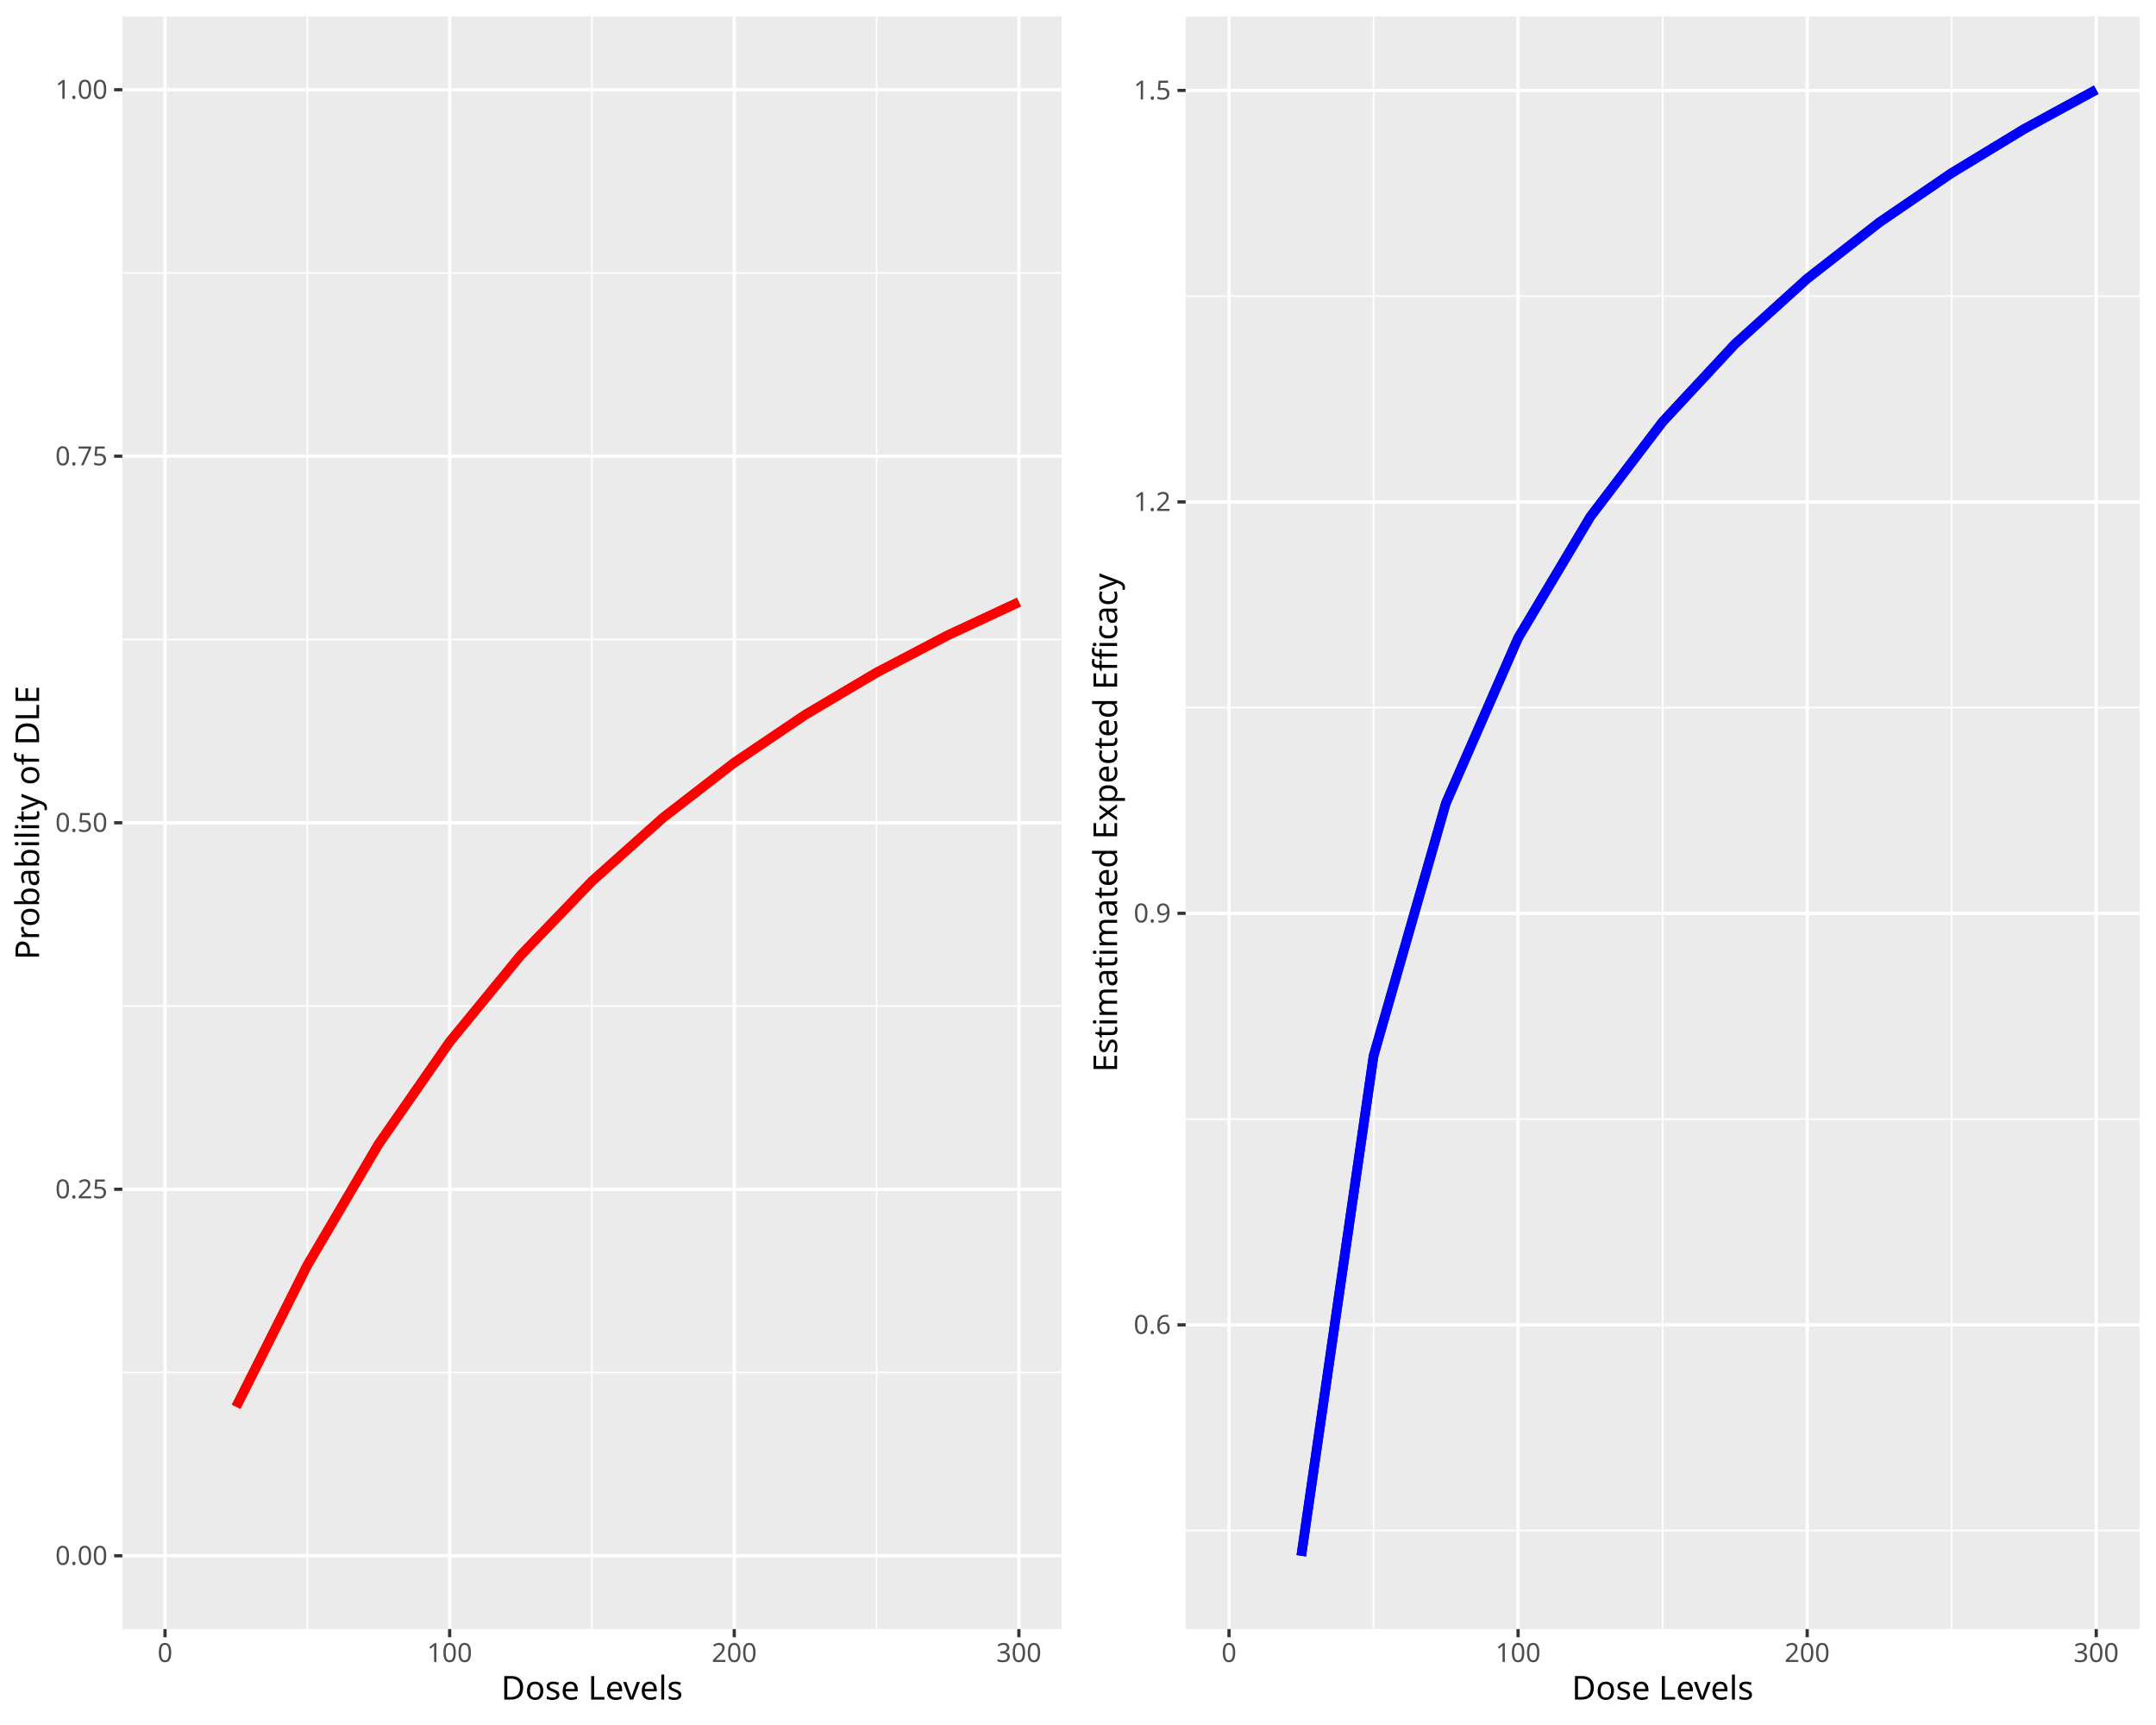
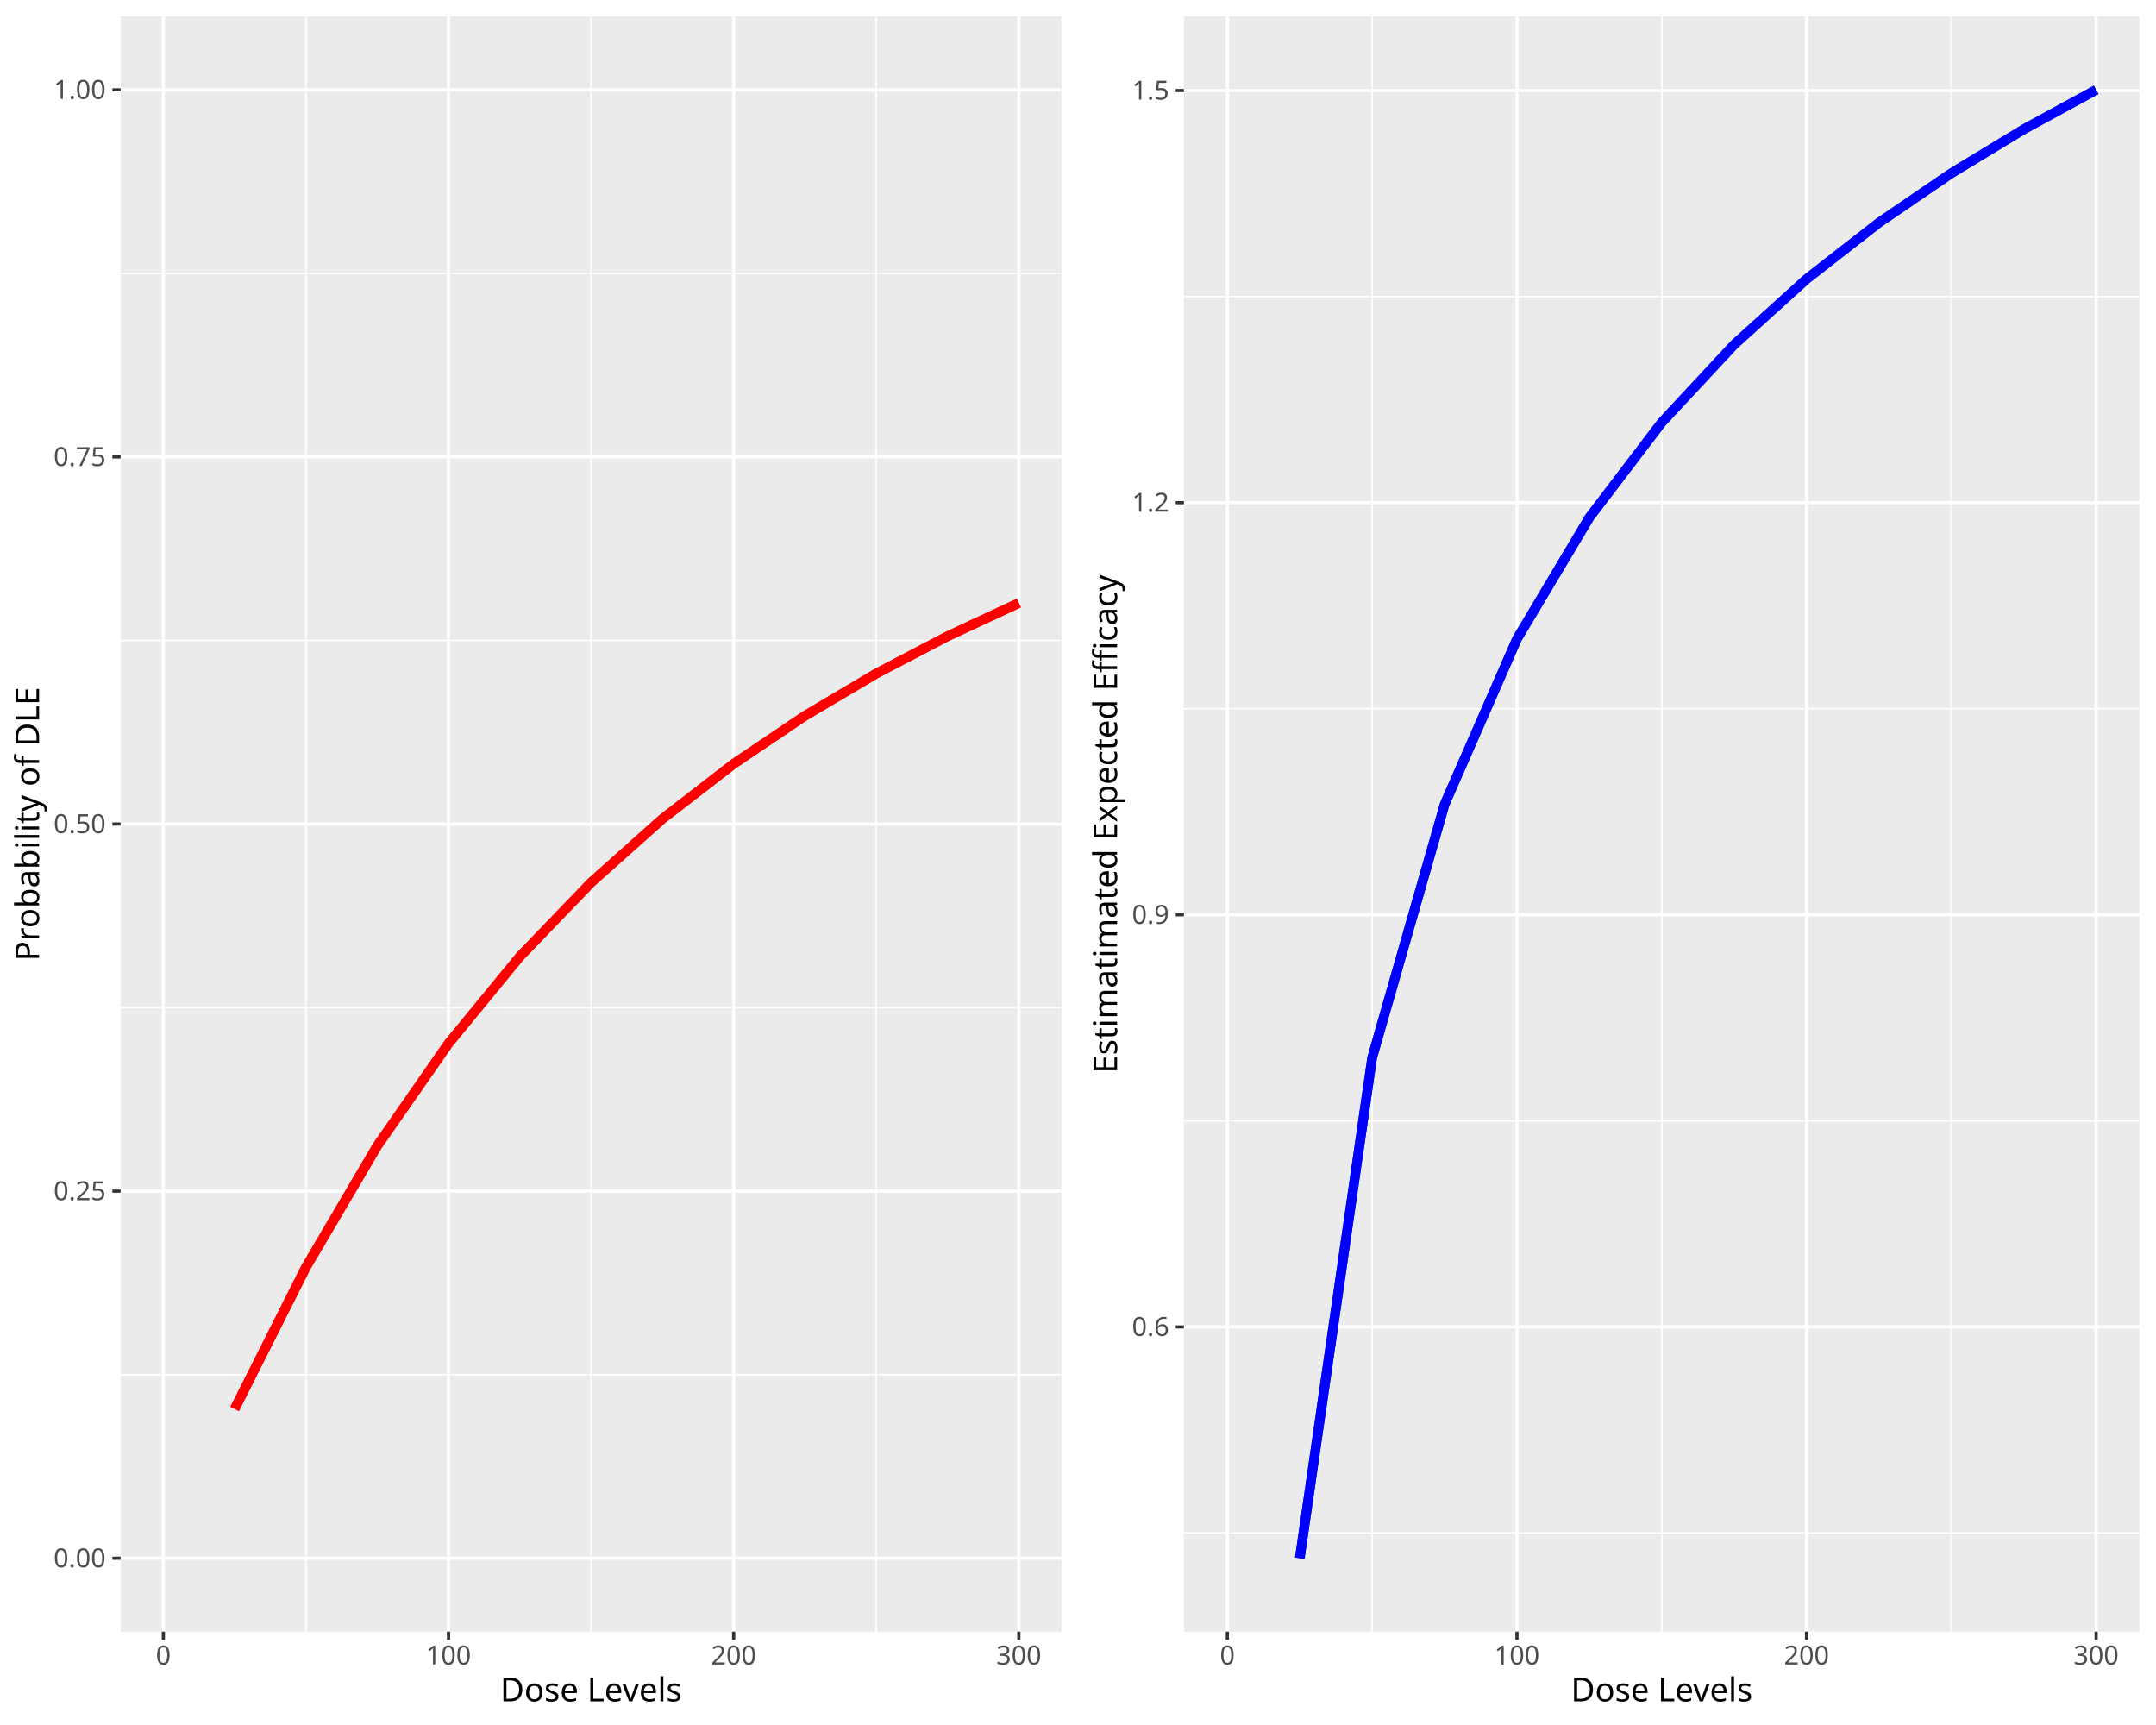
<svg xmlns="http://www.w3.org/2000/svg" class="svglite" data-engine-version="2.0" width="720.00pt" height="576.00pt" viewBox="0 0 720.00 576.00">
  <defs>
    <style type="text/css">
    .svglite line, .svglite polyline, .svglite polygon, .svglite path, .svglite rect, .svglite circle {
      fill: none;
      stroke: #000000;
      stroke-linecap: round;
      stroke-linejoin: round;
      stroke-miterlimit: 10.00;
    }
  </style>
  </defs>
  <rect width="100%" height="100%" style="stroke: none; fill: #FFFFFF;" />
  <defs>
    <clipPath id="cpMC4wMHw3MjAuMDB8MC4wMHw1NzYuMDA=">
      <rect x="0.00" y="0.00" width="720.00" height="576.00" />
    </clipPath>
  </defs>
  <g clip-path="url(#cpMC4wMHw3MjAuMDB8MC4wMHw1NzYuMDA=)">
</g>
  <defs>
    <clipPath id="cpMC4wMHwzNjAuMDB8MC4wMHw1NzYuMDA=">
      <rect x="0.00" y="0.00" width="360.00" height="576.00" />
    </clipPath>
  </defs>
  <g clip-path="url(#cpMC4wMHwzNjAuMDB8MC4wMHw1NzYuMDA=)">
    <rect x="0.00" y="0.00" width="360.00" height="576.00" style="stroke-width: 1.07; stroke: #FFFFFF; fill: #FFFFFF;" />
  </g>
  <g clip-path="url(#cpMC4wMHw3MjAuMDB8MC4wMHw1NzYuMDA=)">
</g>
  <defs>
-     <clipPath id="cpNDAuODV8MzU0LjUyfDUuNDh8NTQzLjk3">
-       <rect x="40.85" y="5.48" width="313.67" height="538.49" />
+     <clipPath id="cpNDAuMjd8MzU0LjUyfDUuNDh8NTQ0Ljgy">
+       <rect x="40.27" y="5.48" width="314.25" height="539.34" />
    </clipPath>
  </defs>
-   <g clip-path="url(#cpNDAuODV8MzU0LjUyfDUuNDh8NTQzLjk3)">
-     <rect x="40.85" y="5.48" width="313.67" height="538.49" style="stroke-width: 1.07; stroke: none; fill: #EBEBEB;" />
-     <polyline points="40.85,458.30 354.52,458.30 " style="stroke-width: 0.53; stroke: #FFFFFF; stroke-linecap: butt;" />
-     <polyline points="40.85,335.92 354.52,335.92 " style="stroke-width: 0.53; stroke: #FFFFFF; stroke-linecap: butt;" />
-     <polyline points="40.85,213.53 354.52,213.53 " style="stroke-width: 0.53; stroke: #FFFFFF; stroke-linecap: butt;" />
-     <polyline points="40.85,91.15 354.52,91.15 " style="stroke-width: 0.53; stroke: #FFFFFF; stroke-linecap: butt;" />
-     <polyline points="102.63,543.97 102.63,5.48 " style="stroke-width: 0.53; stroke: #FFFFFF; stroke-linecap: butt;" />
-     <polyline points="197.68,543.97 197.68,5.48 " style="stroke-width: 0.53; stroke: #FFFFFF; stroke-linecap: butt;" />
-     <polyline points="292.74,543.97 292.74,5.48 " style="stroke-width: 0.53; stroke: #FFFFFF; stroke-linecap: butt;" />
-     <polyline points="40.85,519.50 354.52,519.50 " style="stroke-width: 1.07; stroke: #FFFFFF; stroke-linecap: butt;" />
-     <polyline points="40.85,397.11 354.52,397.11 " style="stroke-width: 1.07; stroke: #FFFFFF; stroke-linecap: butt;" />
-     <polyline points="40.85,274.73 354.52,274.73 " style="stroke-width: 1.07; stroke: #FFFFFF; stroke-linecap: butt;" />
-     <polyline points="40.85,152.34 354.52,152.34 " style="stroke-width: 1.07; stroke: #FFFFFF; stroke-linecap: butt;" />
-     <polyline points="40.85,29.96 354.52,29.96 " style="stroke-width: 1.07; stroke: #FFFFFF; stroke-linecap: butt;" />
-     <polyline points="55.11,543.97 55.11,5.48 " style="stroke-width: 1.07; stroke: #FFFFFF; stroke-linecap: butt;" />
-     <polyline points="150.16,543.97 150.16,5.48 " style="stroke-width: 1.07; stroke: #FFFFFF; stroke-linecap: butt;" />
-     <polyline points="245.21,543.97 245.21,5.48 " style="stroke-width: 1.07; stroke: #FFFFFF; stroke-linecap: butt;" />
-     <polyline points="340.26,543.97 340.26,5.48 " style="stroke-width: 1.07; stroke: #FFFFFF; stroke-linecap: butt;" />
-     <polyline points="78.87,469.72 102.63,422.48 126.40,382.07 150.16,347.90 173.92,318.94 197.68,294.25 221.45,273.03 245.21,254.66 268.97,238.64 292.74,224.57 316.50,212.13 340.26,201.06 " style="stroke-width: 3.20; stroke: #FF0000; stroke-linecap: butt;" />
-     <polyline points="78.87,469.72 102.63,422.48 126.40,382.07 150.16,347.90 173.92,318.94 197.68,294.25 221.45,273.03 245.21,254.66 268.97,238.64 292.74,224.57 316.50,212.13 340.26,201.06 " style="stroke-width: 3.20; stroke: #FF0000; stroke-linecap: butt;" />
+   <g clip-path="url(#cpNDAuMjd8MzU0LjUyfDUuNDh8NTQ0Ljgy)">
+     <rect x="40.27" y="5.48" width="314.25" height="539.34" style="stroke-width: 1.07; stroke: none; fill: #EBEBEB;" />
+     <polyline points="40.27,459.02 354.52,459.02 " style="stroke-width: 0.53; stroke: #FFFFFF; stroke-linecap: butt;" />
+     <polyline points="40.27,336.44 354.52,336.44 " style="stroke-width: 0.53; stroke: #FFFFFF; stroke-linecap: butt;" />
+     <polyline points="40.27,213.86 354.52,213.86 " style="stroke-width: 0.53; stroke: #FFFFFF; stroke-linecap: butt;" />
+     <polyline points="40.27,91.28 354.52,91.28 " style="stroke-width: 0.53; stroke: #FFFFFF; stroke-linecap: butt;" />
+     <polyline points="102.17,544.82 102.17,5.48 " style="stroke-width: 0.53; stroke: #FFFFFF; stroke-linecap: butt;" />
+     <polyline points="197.39,544.82 197.39,5.48 " style="stroke-width: 0.53; stroke: #FFFFFF; stroke-linecap: butt;" />
+     <polyline points="292.62,544.82 292.62,5.48 " style="stroke-width: 0.53; stroke: #FFFFFF; stroke-linecap: butt;" />
+     <polyline points="40.27,520.31 354.52,520.31 " style="stroke-width: 1.07; stroke: #FFFFFF; stroke-linecap: butt;" />
+     <polyline points="40.27,397.73 354.52,397.73 " style="stroke-width: 1.07; stroke: #FFFFFF; stroke-linecap: butt;" />
+     <polyline points="40.27,275.15 354.52,275.15 " style="stroke-width: 1.07; stroke: #FFFFFF; stroke-linecap: butt;" />
+     <polyline points="40.27,152.57 354.52,152.57 " style="stroke-width: 1.07; stroke: #FFFFFF; stroke-linecap: butt;" />
+     <polyline points="40.27,30.00 354.52,30.00 " style="stroke-width: 1.07; stroke: #FFFFFF; stroke-linecap: butt;" />
+     <polyline points="54.55,544.82 54.55,5.48 " style="stroke-width: 1.07; stroke: #FFFFFF; stroke-linecap: butt;" />
+     <polyline points="149.78,544.82 149.78,5.48 " style="stroke-width: 1.07; stroke: #FFFFFF; stroke-linecap: butt;" />
+     <polyline points="245.01,544.82 245.01,5.48 " style="stroke-width: 1.07; stroke: #FFFFFF; stroke-linecap: butt;" />
+     <polyline points="340.24,544.82 340.24,5.48 " style="stroke-width: 1.07; stroke: #FFFFFF; stroke-linecap: butt;" />
+     <polyline points="78.36,470.45 102.17,423.14 125.97,382.66 149.78,348.44 173.59,319.43 197.39,294.70 221.20,273.45 245.01,255.06 268.82,239.01 292.62,224.91 316.43,212.45 340.24,201.37 " style="stroke-width: 3.20; stroke: #FF0000; stroke-linecap: butt;" />
+     <polyline points="78.36,470.45 102.17,423.14 125.97,382.66 149.78,348.44 173.59,319.43 197.39,294.70 221.20,273.45 245.01,255.06 268.82,239.01 292.62,224.91 316.43,212.45 340.24,201.37 " style="stroke-width: 3.20; stroke: #FF0000; stroke-linecap: butt;" />
  </g>
  <g clip-path="url(#cpMC4wMHw3MjAuMDB8MC4wMHw1NzYuMDA=)">
-     <text x="35.92" y="522.52" text-anchor="end" style="font-size: 8.80px; fill: #4D4D4D; font-family: sans;" textLength="17.13px" lengthAdjust="spacingAndGlyphs">0.00</text>
-     <text x="35.92" y="400.14" text-anchor="end" style="font-size: 8.80px; fill: #4D4D4D; font-family: sans;" textLength="17.13px" lengthAdjust="spacingAndGlyphs">0.25</text>
-     <text x="35.92" y="277.75" text-anchor="end" style="font-size: 8.80px; fill: #4D4D4D; font-family: sans;" textLength="17.13px" lengthAdjust="spacingAndGlyphs">0.50</text>
-     <text x="35.92" y="155.37" text-anchor="end" style="font-size: 8.80px; fill: #4D4D4D; font-family: sans;" textLength="17.13px" lengthAdjust="spacingAndGlyphs">0.75</text>
-     <text x="35.92" y="32.98" text-anchor="end" style="font-size: 8.80px; fill: #4D4D4D; font-family: sans;" textLength="17.13px" lengthAdjust="spacingAndGlyphs">1.00</text>
-     <polyline points="38.11,519.50 40.85,519.50 " style="stroke-width: 1.07; stroke: #333333; stroke-linecap: butt;" />
-     <polyline points="38.11,397.11 40.85,397.11 " style="stroke-width: 1.07; stroke: #333333; stroke-linecap: butt;" />
-     <polyline points="38.11,274.73 40.85,274.73 " style="stroke-width: 1.07; stroke: #333333; stroke-linecap: butt;" />
-     <polyline points="38.11,152.34 40.85,152.34 " style="stroke-width: 1.07; stroke: #333333; stroke-linecap: butt;" />
-     <polyline points="38.11,29.96 40.85,29.96 " style="stroke-width: 1.07; stroke: #333333; stroke-linecap: butt;" />
-     <polyline points="55.11,546.71 55.11,543.97 " style="stroke-width: 1.07; stroke: #333333; stroke-linecap: butt;" />
-     <polyline points="150.16,546.71 150.16,543.97 " style="stroke-width: 1.07; stroke: #333333; stroke-linecap: butt;" />
-     <polyline points="245.21,546.71 245.21,543.97 " style="stroke-width: 1.07; stroke: #333333; stroke-linecap: butt;" />
-     <polyline points="340.26,546.71 340.26,543.97 " style="stroke-width: 1.07; stroke: #333333; stroke-linecap: butt;" />
-     <text x="55.11" y="554.96" text-anchor="middle" style="font-size: 8.80px; fill: #4D4D4D; font-family: sans;" textLength="4.89px" lengthAdjust="spacingAndGlyphs">0</text>
-     <text x="150.16" y="554.96" text-anchor="middle" style="font-size: 8.80px; fill: #4D4D4D; font-family: sans;" textLength="14.68px" lengthAdjust="spacingAndGlyphs">100</text>
-     <text x="245.21" y="554.96" text-anchor="middle" style="font-size: 8.80px; fill: #4D4D4D; font-family: sans;" textLength="14.68px" lengthAdjust="spacingAndGlyphs">200</text>
-     <text x="340.26" y="554.96" text-anchor="middle" style="font-size: 8.80px; fill: #4D4D4D; font-family: sans;" textLength="14.68px" lengthAdjust="spacingAndGlyphs">300</text>
-     <text x="197.68" y="567.52" text-anchor="middle" style="font-size: 11.00px; font-family: sans;" textLength="60.55px" lengthAdjust="spacingAndGlyphs">Dose Levels</text>
-     <text transform="translate(13.05,274.73) rotate(-90)" text-anchor="middle" style="font-size: 11.00px; font-family: sans;" textLength="88.05px" lengthAdjust="spacingAndGlyphs">Probability of DLE</text>
+     <text x="35.34" y="523.34" text-anchor="end" style="font-size: 8.80px; fill: #4D4D4D; font-family: sans;" textLength="17.13px" lengthAdjust="spacingAndGlyphs">0.00</text>
+     <text x="35.34" y="400.76" text-anchor="end" style="font-size: 8.80px; fill: #4D4D4D; font-family: sans;" textLength="17.13px" lengthAdjust="spacingAndGlyphs">0.25</text>
+     <text x="35.34" y="278.18" text-anchor="end" style="font-size: 8.80px; fill: #4D4D4D; font-family: sans;" textLength="17.13px" lengthAdjust="spacingAndGlyphs">0.50</text>
+     <text x="35.34" y="155.60" text-anchor="end" style="font-size: 8.80px; fill: #4D4D4D; font-family: sans;" textLength="17.13px" lengthAdjust="spacingAndGlyphs">0.75</text>
+     <text x="35.34" y="33.02" text-anchor="end" style="font-size: 8.80px; fill: #4D4D4D; font-family: sans;" textLength="17.13px" lengthAdjust="spacingAndGlyphs">1.00</text>
+     <polyline points="37.53,520.31 40.27,520.31 " style="stroke-width: 1.07; stroke: #333333; stroke-linecap: butt;" />
+     <polyline points="37.53,397.73 40.27,397.73 " style="stroke-width: 1.07; stroke: #333333; stroke-linecap: butt;" />
+     <polyline points="37.53,275.15 40.27,275.15 " style="stroke-width: 1.07; stroke: #333333; stroke-linecap: butt;" />
+     <polyline points="37.53,152.57 40.27,152.57 " style="stroke-width: 1.07; stroke: #333333; stroke-linecap: butt;" />
+     <polyline points="37.53,30.00 40.27,30.00 " style="stroke-width: 1.07; stroke: #333333; stroke-linecap: butt;" />
+     <polyline points="54.55,547.56 54.55,544.82 " style="stroke-width: 1.07; stroke: #333333; stroke-linecap: butt;" />
+     <polyline points="149.78,547.56 149.78,544.82 " style="stroke-width: 1.07; stroke: #333333; stroke-linecap: butt;" />
+     <polyline points="245.01,547.56 245.01,544.82 " style="stroke-width: 1.07; stroke: #333333; stroke-linecap: butt;" />
+     <polyline points="340.24,547.56 340.24,544.82 " style="stroke-width: 1.07; stroke: #333333; stroke-linecap: butt;" />
+     <text x="54.55" y="555.81" text-anchor="middle" style="font-size: 8.80px; fill: #4D4D4D; font-family: sans;" textLength="4.89px" lengthAdjust="spacingAndGlyphs">0</text>
+     <text x="149.78" y="555.81" text-anchor="middle" style="font-size: 8.80px; fill: #4D4D4D; font-family: sans;" textLength="14.68px" lengthAdjust="spacingAndGlyphs">100</text>
+     <text x="245.01" y="555.81" text-anchor="middle" style="font-size: 8.80px; fill: #4D4D4D; font-family: sans;" textLength="14.68px" lengthAdjust="spacingAndGlyphs">200</text>
+     <text x="340.24" y="555.81" text-anchor="middle" style="font-size: 8.80px; fill: #4D4D4D; font-family: sans;" textLength="14.68px" lengthAdjust="spacingAndGlyphs">300</text>
+     <text x="197.39" y="568.10" text-anchor="middle" style="font-size: 11.00px; font-family: sans;" textLength="60.55px" lengthAdjust="spacingAndGlyphs">Dose Levels</text>
+     <text transform="translate(13.05,275.15) rotate(-90)" text-anchor="middle" style="font-size: 11.00px; font-family: sans;" textLength="88.05px" lengthAdjust="spacingAndGlyphs">Probability of DLE</text>
  </g>
  <defs>
    <clipPath id="cpMzYwLjAwfDcyMC4wMHwwLjAwfDU3Ni4wMA==">
      <rect x="360.00" y="0.00" width="360.00" height="576.00" />
    </clipPath>
  </defs>
  <g clip-path="url(#cpMzYwLjAwfDcyMC4wMHwwLjAwfDU3Ni4wMA==)">
    <rect x="360.00" y="0.00" width="360.00" height="576.00" style="stroke-width: 1.07; stroke: #FFFFFF; fill: #FFFFFF;" />
  </g>
  <g clip-path="url(#cpMC4wMHw3MjAuMDB8MC4wMHw1NzYuMDA=)">
</g>
  <defs>
-     <clipPath id="cpMzk1Ljk1fDcxNC41Mnw1LjQ4fDU0My45Nw==">
-       <rect x="395.95" y="5.48" width="318.57" height="538.49" />
+     <clipPath id="cpMzk1LjM3fDcxNC41Mnw1LjQ4fDU0NC44Mg==">
+       <rect x="395.37" y="5.48" width="319.15" height="539.34" />
    </clipPath>
  </defs>
-   <g clip-path="url(#cpMzk1Ljk1fDcxNC41Mnw1LjQ4fDU0My45Nw==)">
-     <rect x="395.95" y="5.48" width="318.57" height="538.49" style="stroke-width: 1.07; stroke: none; fill: #EBEBEB;" />
-     <polyline points="395.95,511.07 714.52,511.07 " style="stroke-width: 0.53; stroke: #FFFFFF; stroke-linecap: butt;" />
-     <polyline points="395.95,373.68 714.52,373.68 " style="stroke-width: 0.53; stroke: #FFFFFF; stroke-linecap: butt;" />
-     <polyline points="395.95,236.28 714.52,236.28 " style="stroke-width: 0.53; stroke: #FFFFFF; stroke-linecap: butt;" />
-     <polyline points="395.95,98.89 714.52,98.89 " style="stroke-width: 0.53; stroke: #FFFFFF; stroke-linecap: butt;" />
-     <polyline points="458.70,543.97 458.70,5.48 " style="stroke-width: 0.53; stroke: #FFFFFF; stroke-linecap: butt;" />
-     <polyline points="555.24,543.97 555.24,5.48 " style="stroke-width: 0.53; stroke: #FFFFFF; stroke-linecap: butt;" />
-     <polyline points="651.77,543.97 651.77,5.48 " style="stroke-width: 0.53; stroke: #FFFFFF; stroke-linecap: butt;" />
-     <polyline points="395.95,442.38 714.52,442.38 " style="stroke-width: 1.07; stroke: #FFFFFF; stroke-linecap: butt;" />
-     <polyline points="395.95,304.98 714.52,304.98 " style="stroke-width: 1.07; stroke: #FFFFFF; stroke-linecap: butt;" />
-     <polyline points="395.95,167.59 714.52,167.59 " style="stroke-width: 1.07; stroke: #FFFFFF; stroke-linecap: butt;" />
-     <polyline points="395.95,30.19 714.52,30.19 " style="stroke-width: 1.07; stroke: #FFFFFF; stroke-linecap: butt;" />
-     <polyline points="410.43,543.97 410.43,5.48 " style="stroke-width: 1.07; stroke: #FFFFFF; stroke-linecap: butt;" />
-     <polyline points="506.97,543.97 506.97,5.48 " style="stroke-width: 1.07; stroke: #FFFFFF; stroke-linecap: butt;" />
-     <polyline points="603.51,543.97 603.51,5.48 " style="stroke-width: 1.07; stroke: #FFFFFF; stroke-linecap: butt;" />
-     <polyline points="700.04,543.97 700.04,5.48 " style="stroke-width: 1.07; stroke: #FFFFFF; stroke-linecap: butt;" />
-     <polyline points="434.57,519.50 458.70,352.62 482.84,268.23 506.97,213.03 531.10,172.54 555.24,140.83 579.37,114.90 603.51,93.06 627.64,74.24 651.77,57.76 675.91,43.11 700.04,29.96 " style="stroke-width: 3.20; stroke: #0000FF; stroke-linecap: butt;" />
-     <polyline points="434.57,519.50 458.70,352.62 482.84,268.23 506.97,213.03 531.10,172.54 555.24,140.83 579.37,114.90 603.51,93.06 627.64,74.24 651.77,57.76 675.91,43.11 700.04,29.96 " style="stroke-width: 3.20; stroke: #0000FF; stroke-linecap: butt;" />
+   <g clip-path="url(#cpMzk1LjM3fDcxNC41Mnw1LjQ4fDU0NC44Mg==)">
+     <rect x="395.37" y="5.48" width="319.15" height="539.34" style="stroke-width: 1.07; stroke: none; fill: #EBEBEB;" />
+     <polyline points="395.37,511.87 714.52,511.87 " style="stroke-width: 0.53; stroke: #FFFFFF; stroke-linecap: butt;" />
+     <polyline points="395.37,374.26 714.52,374.26 " style="stroke-width: 0.53; stroke: #FFFFFF; stroke-linecap: butt;" />
+     <polyline points="395.37,236.65 714.52,236.65 " style="stroke-width: 0.53; stroke: #FFFFFF; stroke-linecap: butt;" />
+     <polyline points="395.37,99.04 714.52,99.04 " style="stroke-width: 0.53; stroke: #FFFFFF; stroke-linecap: butt;" />
+     <polyline points="458.24,544.82 458.24,5.48 " style="stroke-width: 0.53; stroke: #FFFFFF; stroke-linecap: butt;" />
+     <polyline points="554.95,544.82 554.95,5.48 " style="stroke-width: 0.53; stroke: #FFFFFF; stroke-linecap: butt;" />
+     <polyline points="651.66,544.82 651.66,5.48 " style="stroke-width: 0.53; stroke: #FFFFFF; stroke-linecap: butt;" />
+     <polyline points="395.37,443.07 714.52,443.07 " style="stroke-width: 1.07; stroke: #FFFFFF; stroke-linecap: butt;" />
+     <polyline points="395.37,305.45 714.52,305.45 " style="stroke-width: 1.07; stroke: #FFFFFF; stroke-linecap: butt;" />
+     <polyline points="395.37,167.84 714.52,167.84 " style="stroke-width: 1.07; stroke: #FFFFFF; stroke-linecap: butt;" />
+     <polyline points="395.37,30.23 714.52,30.23 " style="stroke-width: 1.07; stroke: #FFFFFF; stroke-linecap: butt;" />
+     <polyline points="409.88,544.82 409.88,5.48 " style="stroke-width: 1.07; stroke: #FFFFFF; stroke-linecap: butt;" />
+     <polyline points="506.59,544.82 506.59,5.48 " style="stroke-width: 1.07; stroke: #FFFFFF; stroke-linecap: butt;" />
+     <polyline points="603.30,544.82 603.30,5.48 " style="stroke-width: 1.07; stroke: #FFFFFF; stroke-linecap: butt;" />
+     <polyline points="700.01,544.82 700.01,5.48 " style="stroke-width: 1.07; stroke: #FFFFFF; stroke-linecap: butt;" />
+     <polyline points="434.06,520.31 458.24,353.16 482.41,268.64 506.59,213.36 530.77,172.81 554.95,141.04 579.13,115.07 603.30,93.19 627.48,74.35 651.66,57.84 675.84,43.17 700.01,30.00 " style="stroke-width: 3.20; stroke: #0000FF; stroke-linecap: butt;" />
+     <polyline points="434.06,520.31 458.24,353.16 482.41,268.64 506.59,213.36 530.77,172.81 554.95,141.04 579.13,115.07 603.30,93.19 627.48,74.35 651.66,57.84 675.84,43.17 700.01,30.00 " style="stroke-width: 3.20; stroke: #0000FF; stroke-linecap: butt;" />
  </g>
  <g clip-path="url(#cpMC4wMHw3MjAuMDB8MC4wMHw1NzYuMDA=)">
-     <text x="391.02" y="445.40" text-anchor="end" style="font-size: 8.80px; fill: #4D4D4D; font-family: sans;" textLength="12.23px" lengthAdjust="spacingAndGlyphs">0.6</text>
-     <text x="391.02" y="308.01" text-anchor="end" style="font-size: 8.80px; fill: #4D4D4D; font-family: sans;" textLength="12.23px" lengthAdjust="spacingAndGlyphs">0.9</text>
-     <text x="391.02" y="170.62" text-anchor="end" style="font-size: 8.80px; fill: #4D4D4D; font-family: sans;" textLength="12.23px" lengthAdjust="spacingAndGlyphs">1.2</text>
-     <text x="391.02" y="33.22" text-anchor="end" style="font-size: 8.80px; fill: #4D4D4D; font-family: sans;" textLength="12.23px" lengthAdjust="spacingAndGlyphs">1.5</text>
-     <polyline points="393.21,442.38 395.95,442.38 " style="stroke-width: 1.07; stroke: #333333; stroke-linecap: butt;" />
-     <polyline points="393.21,304.98 395.95,304.98 " style="stroke-width: 1.07; stroke: #333333; stroke-linecap: butt;" />
-     <polyline points="393.21,167.59 395.95,167.59 " style="stroke-width: 1.07; stroke: #333333; stroke-linecap: butt;" />
-     <polyline points="393.21,30.19 395.95,30.19 " style="stroke-width: 1.07; stroke: #333333; stroke-linecap: butt;" />
-     <polyline points="410.43,546.71 410.43,543.97 " style="stroke-width: 1.07; stroke: #333333; stroke-linecap: butt;" />
-     <polyline points="506.97,546.71 506.97,543.97 " style="stroke-width: 1.07; stroke: #333333; stroke-linecap: butt;" />
-     <polyline points="603.51,546.71 603.51,543.97 " style="stroke-width: 1.07; stroke: #333333; stroke-linecap: butt;" />
-     <polyline points="700.04,546.71 700.04,543.97 " style="stroke-width: 1.07; stroke: #333333; stroke-linecap: butt;" />
-     <text x="410.43" y="554.96" text-anchor="middle" style="font-size: 8.80px; fill: #4D4D4D; font-family: sans;" textLength="4.89px" lengthAdjust="spacingAndGlyphs">0</text>
-     <text x="506.97" y="554.96" text-anchor="middle" style="font-size: 8.80px; fill: #4D4D4D; font-family: sans;" textLength="14.68px" lengthAdjust="spacingAndGlyphs">100</text>
-     <text x="603.51" y="554.96" text-anchor="middle" style="font-size: 8.80px; fill: #4D4D4D; font-family: sans;" textLength="14.68px" lengthAdjust="spacingAndGlyphs">200</text>
-     <text x="700.04" y="554.96" text-anchor="middle" style="font-size: 8.80px; fill: #4D4D4D; font-family: sans;" textLength="14.68px" lengthAdjust="spacingAndGlyphs">300</text>
-     <text x="555.24" y="567.52" text-anchor="middle" style="font-size: 11.00px; font-family: sans;" textLength="60.55px" lengthAdjust="spacingAndGlyphs">Dose Levels</text>
-     <text transform="translate(373.05,274.73) rotate(-90)" text-anchor="middle" style="font-size: 11.00px; font-family: sans;" textLength="160.21px" lengthAdjust="spacingAndGlyphs">Estimatimated Expected Efficacy</text>
+     <text x="390.44" y="446.09" text-anchor="end" style="font-size: 8.80px; fill: #4D4D4D; font-family: sans;" textLength="12.23px" lengthAdjust="spacingAndGlyphs">0.6</text>
+     <text x="390.44" y="308.48" text-anchor="end" style="font-size: 8.80px; fill: #4D4D4D; font-family: sans;" textLength="12.23px" lengthAdjust="spacingAndGlyphs">0.9</text>
+     <text x="390.44" y="170.87" text-anchor="end" style="font-size: 8.80px; fill: #4D4D4D; font-family: sans;" textLength="12.23px" lengthAdjust="spacingAndGlyphs">1.2</text>
+     <text x="390.44" y="33.26" text-anchor="end" style="font-size: 8.80px; fill: #4D4D4D; font-family: sans;" textLength="12.23px" lengthAdjust="spacingAndGlyphs">1.5</text>
+     <polyline points="392.63,443.07 395.37,443.07 " style="stroke-width: 1.07; stroke: #333333; stroke-linecap: butt;" />
+     <polyline points="392.63,305.45 395.37,305.45 " style="stroke-width: 1.07; stroke: #333333; stroke-linecap: butt;" />
+     <polyline points="392.63,167.84 395.37,167.84 " style="stroke-width: 1.07; stroke: #333333; stroke-linecap: butt;" />
+     <polyline points="392.63,30.23 395.37,30.23 " style="stroke-width: 1.07; stroke: #333333; stroke-linecap: butt;" />
+     <polyline points="409.88,547.56 409.88,544.82 " style="stroke-width: 1.07; stroke: #333333; stroke-linecap: butt;" />
+     <polyline points="506.59,547.56 506.59,544.82 " style="stroke-width: 1.07; stroke: #333333; stroke-linecap: butt;" />
+     <polyline points="603.30,547.56 603.30,544.82 " style="stroke-width: 1.07; stroke: #333333; stroke-linecap: butt;" />
+     <polyline points="700.01,547.56 700.01,544.82 " style="stroke-width: 1.07; stroke: #333333; stroke-linecap: butt;" />
+     <text x="409.88" y="555.81" text-anchor="middle" style="font-size: 8.80px; fill: #4D4D4D; font-family: sans;" textLength="4.89px" lengthAdjust="spacingAndGlyphs">0</text>
+     <text x="506.59" y="555.81" text-anchor="middle" style="font-size: 8.80px; fill: #4D4D4D; font-family: sans;" textLength="14.68px" lengthAdjust="spacingAndGlyphs">100</text>
+     <text x="603.30" y="555.81" text-anchor="middle" style="font-size: 8.80px; fill: #4D4D4D; font-family: sans;" textLength="14.68px" lengthAdjust="spacingAndGlyphs">200</text>
+     <text x="700.01" y="555.81" text-anchor="middle" style="font-size: 8.80px; fill: #4D4D4D; font-family: sans;" textLength="14.68px" lengthAdjust="spacingAndGlyphs">300</text>
+     <text x="554.95" y="568.10" text-anchor="middle" style="font-size: 11.00px; font-family: sans;" textLength="60.55px" lengthAdjust="spacingAndGlyphs">Dose Levels</text>
+     <text transform="translate(373.05,275.15) rotate(-90)" text-anchor="middle" style="font-size: 11.00px; font-family: sans;" textLength="160.21px" lengthAdjust="spacingAndGlyphs">Estimatimated Expected Efficacy</text>
  </g>
</svg>
